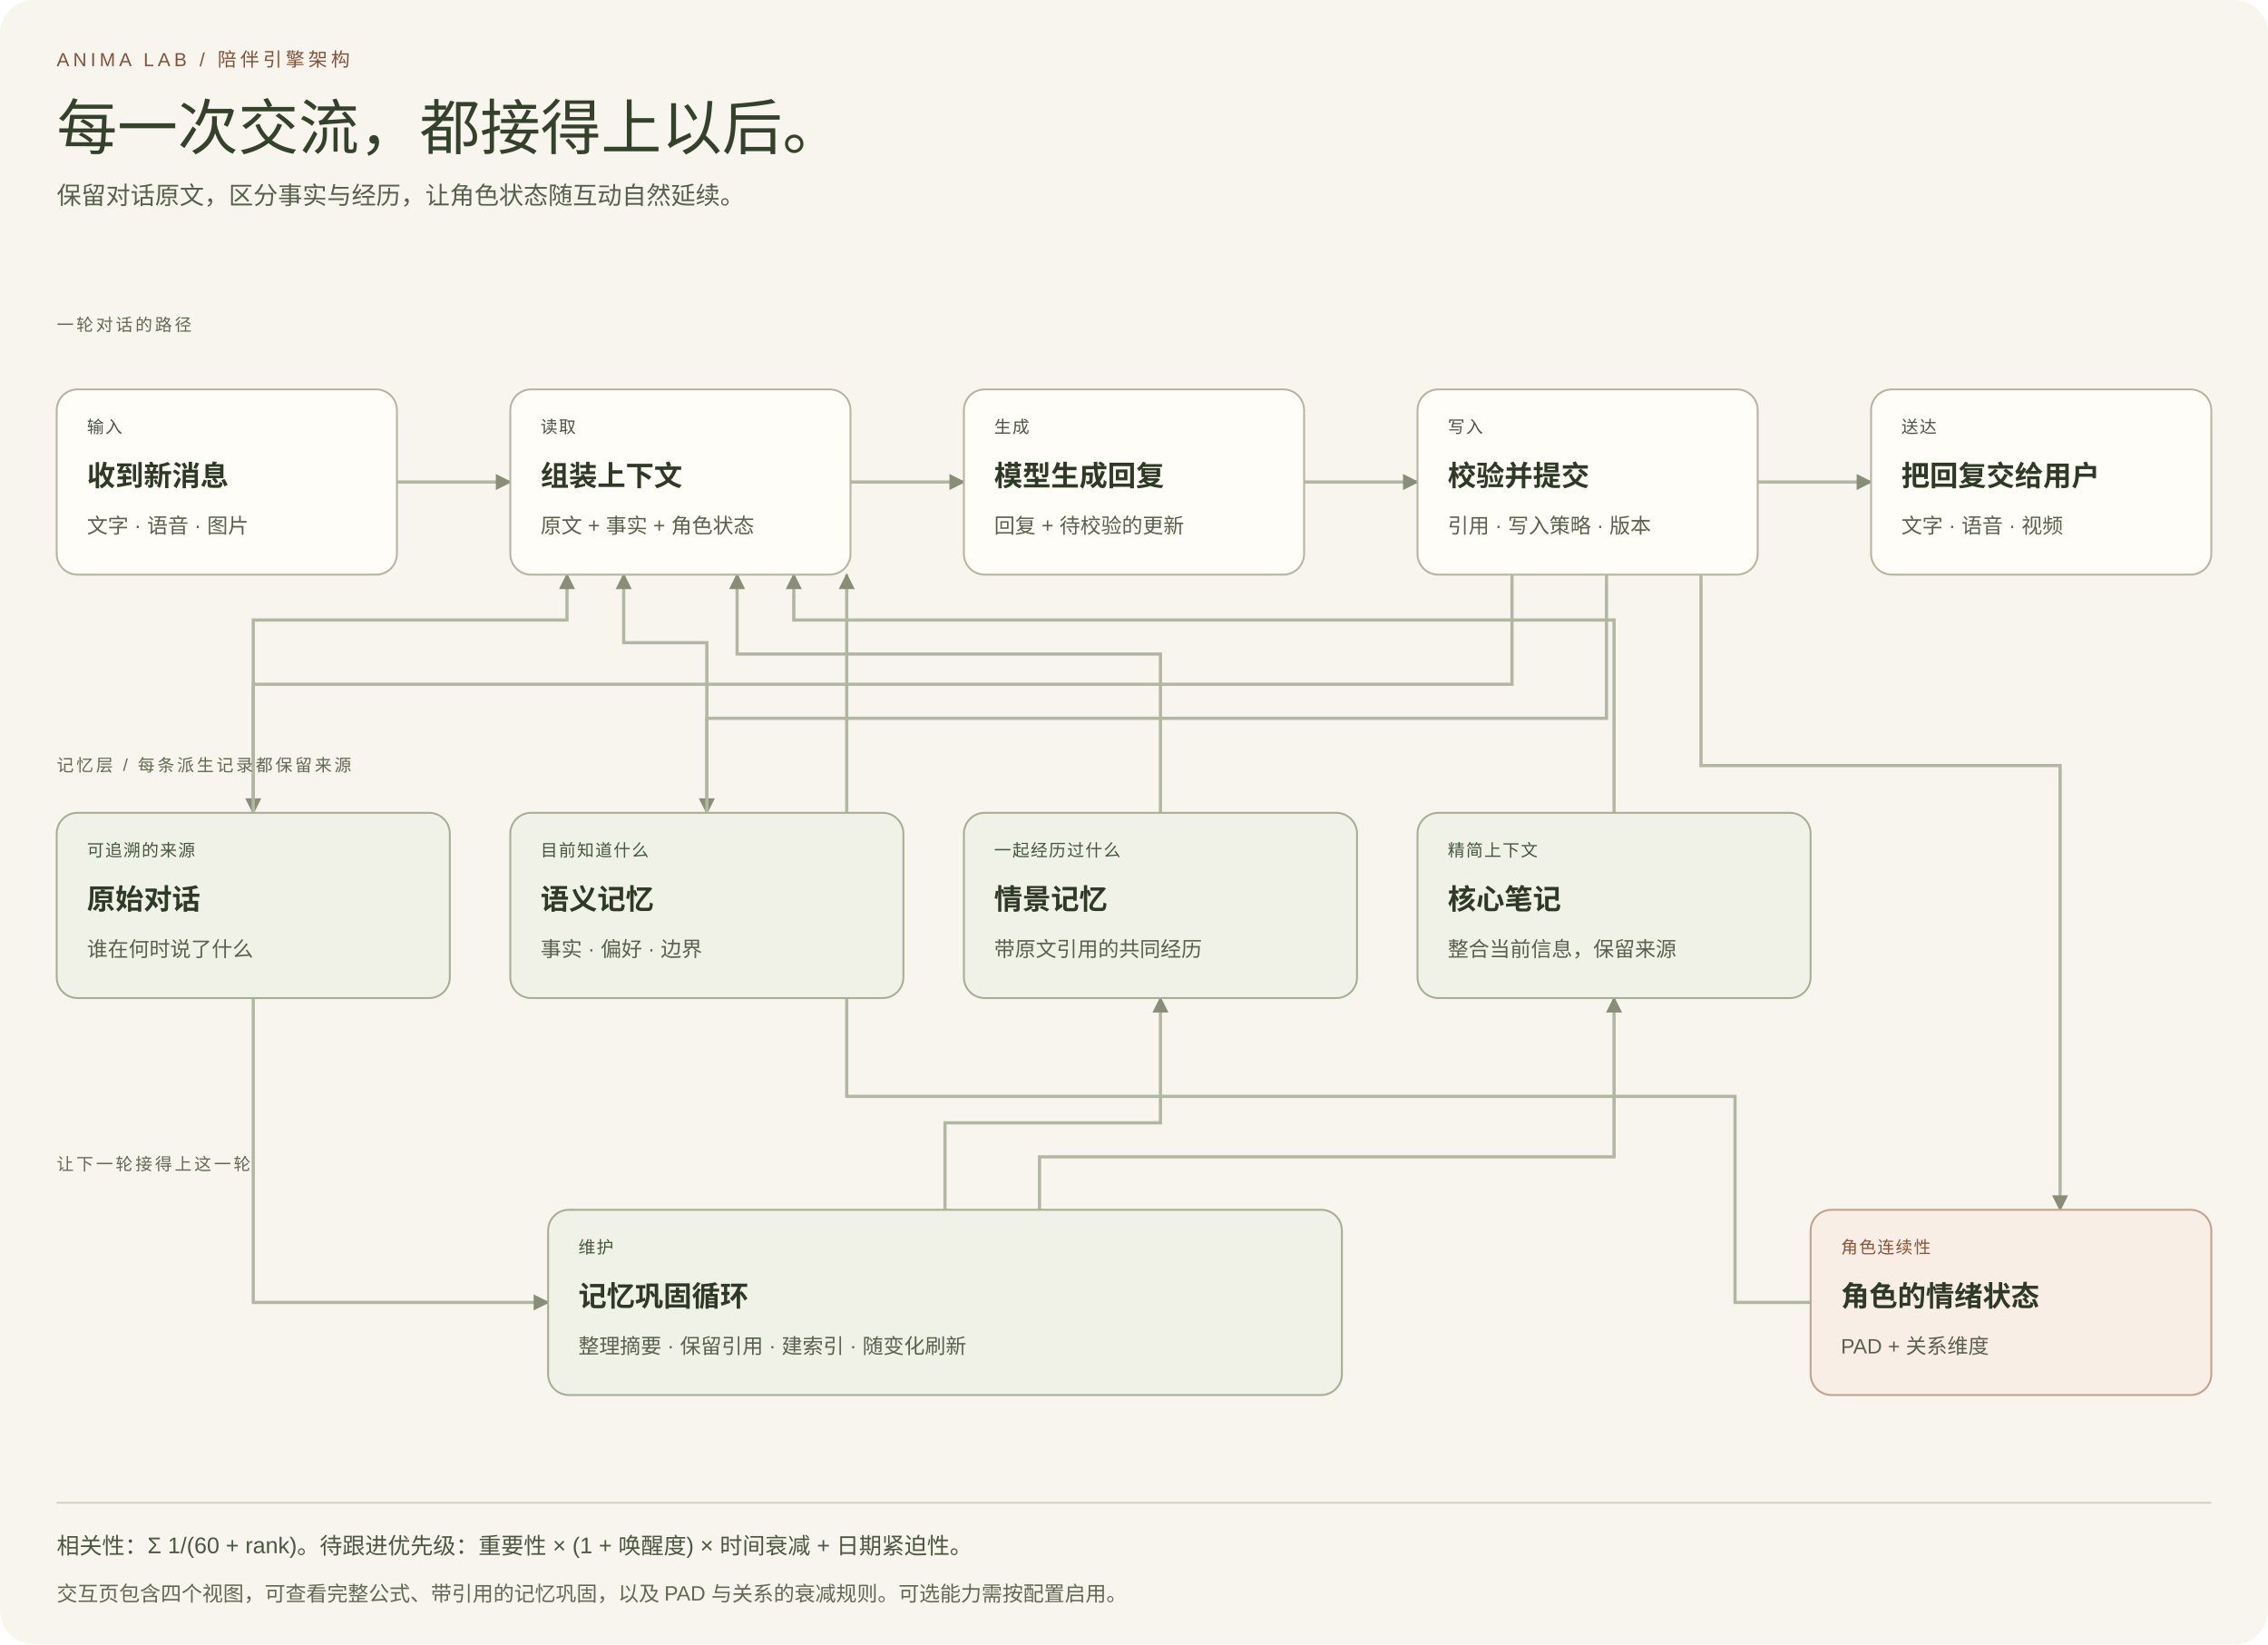
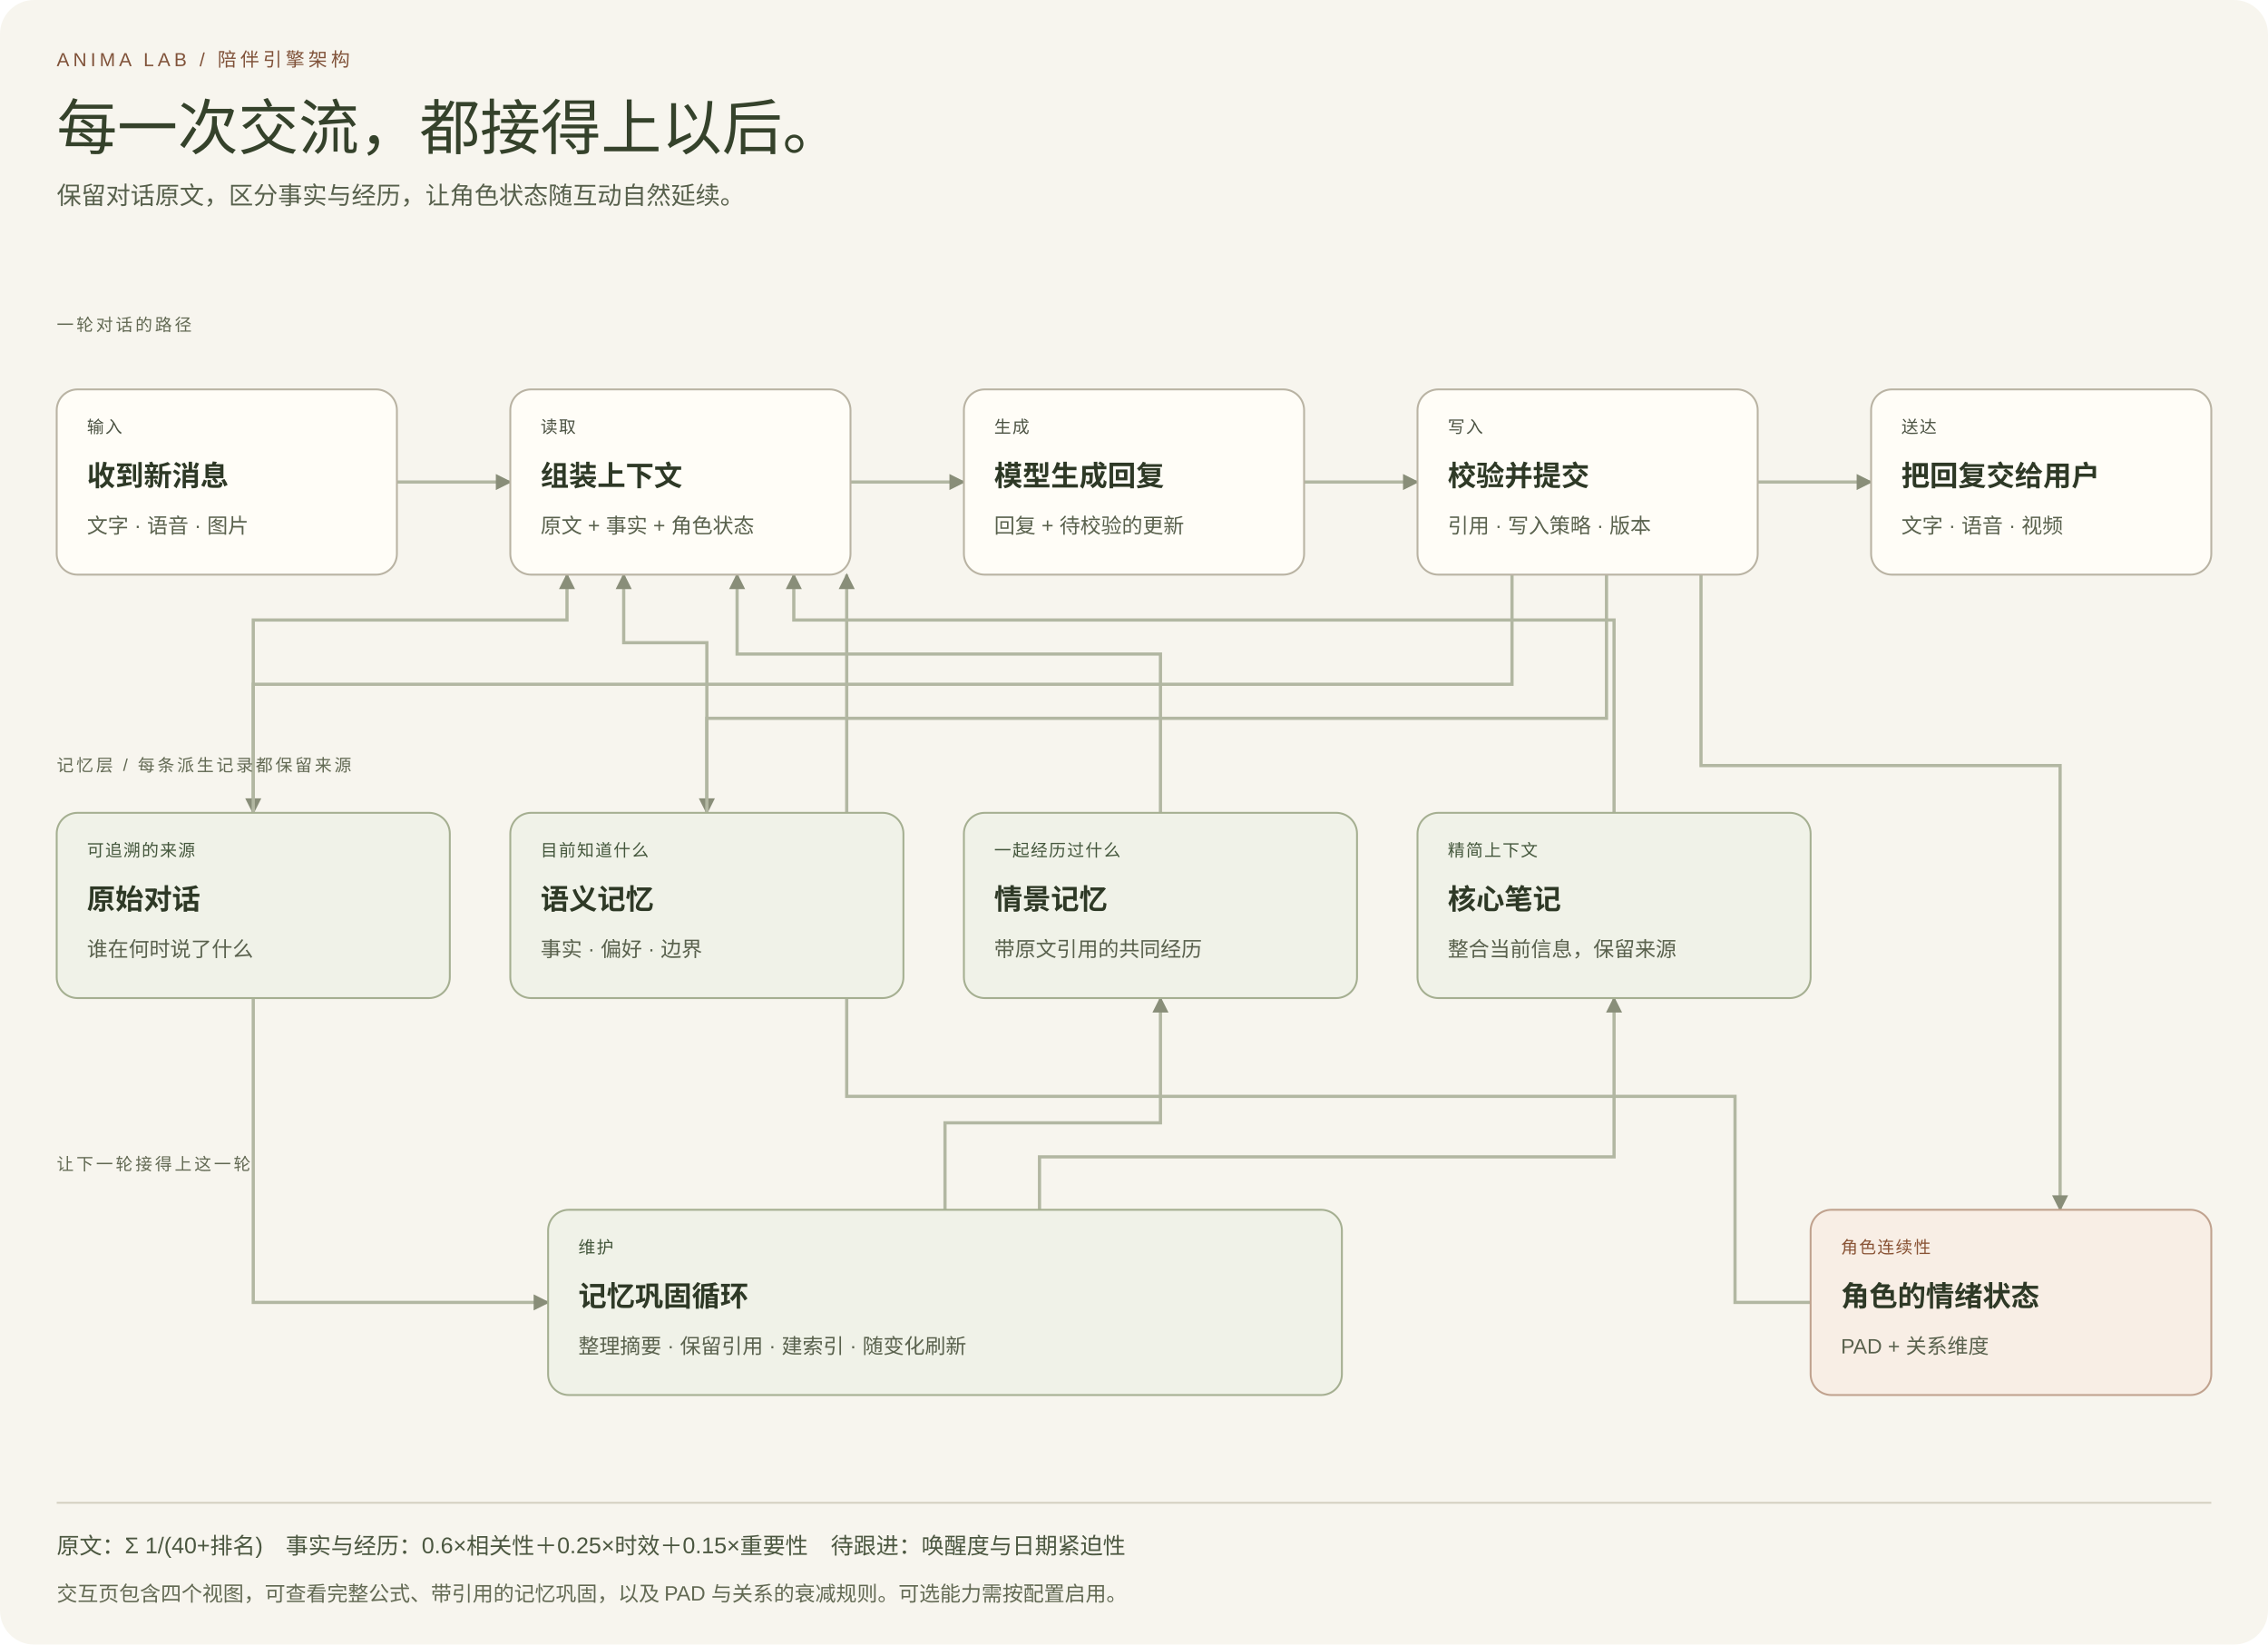
<svg xmlns="http://www.w3.org/2000/svg" width="1200" height="870" viewBox="0 0 1200 870" role="img" aria-labelledby="title desc" lang="zh-CN">
  <rect width="1200" height="870" rx="18" fill="#f7f5ee" />
  <style>text{font-family:Arial,"PingFang SC","Microsoft YaHei","Noto Sans CJK SC",sans-serif}.tag{font-size:8px;letter-spacing:.65px}.title{font-size:14px;font-weight:600;fill:#2e3926}.sub{font-size:9.5px;fill:#59614d}.tag{font-size:9px}.title{font-size:15px}.sub{font-size:11px}</style>
  <text x="30" y="35" font-size="10" letter-spacing="2" fill="#805239">ANIMA LAB / 陪伴引擎架构</text>
  <text x="30" y="79" font-size="32" fill="#35422b">每一次交流，都接得上以后。</text>
  <text x="30" y="108" font-size="13" fill="#57604c">保留对话原文，区分事实与经历，让角色状态随互动自然延续。</text>
  <defs>
    <marker id="arrow" viewBox="0 0 10 10" refX="9" refY="5" markerWidth="5" markerHeight="5" orient="auto">
      <path d="M0 0L10 5L0 10" fill="#898e79" />
    </marker>
  </defs>
  <g transform="translate(0,130)">
    <path d="M210 125H270" fill="none" stroke="#b2b7a2" stroke-width="1.7" marker-end="url(#arrow)" />
    <path d="M450 125H510" fill="none" stroke="#b2b7a2" stroke-width="1.7" marker-end="url(#arrow)" />
    <path d="M690 125H750" fill="none" stroke="#b2b7a2" stroke-width="1.7" marker-end="url(#arrow)" />
    <path d="M930 125H990" fill="none" stroke="#b2b7a2" stroke-width="1.7" marker-end="url(#arrow)" />
    <path d="M800 174V232H134V300" fill="none" stroke="#b2b7a2" stroke-width="1.7" marker-end="url(#arrow)" />
    <path d="M850 174V250H374V300" fill="none" stroke="#b2b7a2" stroke-width="1.7" marker-end="url(#arrow)" />
    <path d="M134 398V559H290" fill="none" stroke="#b2b7a2" stroke-width="1.7" marker-end="url(#arrow)" />
    <path d="M500 510V464H614V398" fill="none" stroke="#b2b7a2" stroke-width="1.7" marker-end="url(#arrow)" />
    <path d="M550 510V482H854V398" fill="none" stroke="#b2b7a2" stroke-width="1.7" marker-end="url(#arrow)" />
    <path d="M374 300V210H330V174" fill="none" stroke="#b2b7a2" stroke-width="1.7" marker-end="url(#arrow)" />
    <path d="M614 300V216H390V174" fill="none" stroke="#b2b7a2" stroke-width="1.7" marker-end="url(#arrow)" />
    <path d="M958 559H918V450H448V174" fill="none" stroke="#b2b7a2" stroke-width="1.7" marker-end="url(#arrow)" />
    <path d="M900 174V275H1090V510" fill="none" stroke="#b2b7a2" stroke-width="1.7" marker-end="url(#arrow)" />
    <path d="M134 300V198H300V174" fill="none" stroke="#b2b7a2" stroke-width="1.7" marker-end="url(#arrow)" />
    <path d="M854 300V198H420V174" fill="none" stroke="#b2b7a2" stroke-width="1.7" marker-end="url(#arrow)" />
    <rect x="30" y="76" width="180" height="98" rx="11" fill="#fffdf7" stroke="#b9b3a3" />
    <text x="46" y="99" class="tag" fill="#4c5343">输入</text>
    <text x="46" y="127" class="title" fill="#4c5343">收到新消息</text>
    <text x="46" y="152" class="sub" fill="#4c5343">文字 · 语音 · 图片</text>
    <rect x="270" y="76" width="180" height="98" rx="11" fill="#fffdf7" stroke="#b9b3a3" />
    <text x="286" y="99" class="tag" fill="#4c5343">读取</text>
    <text x="286" y="127" class="title" fill="#4c5343">组装上下文</text>
    <text x="286" y="152" class="sub" fill="#4c5343">原文 + 事实 + 角色状态</text>
    <rect x="510" y="76" width="180" height="98" rx="11" fill="#fffdf7" stroke="#b9b3a3" />
    <text x="526" y="99" class="tag" fill="#4c5343">生成</text>
    <text x="526" y="127" class="title" fill="#4c5343">模型生成回复</text>
    <text x="526" y="152" class="sub" fill="#4c5343">回复 + 待校验的更新</text>
    <rect x="750" y="76" width="180" height="98" rx="11" fill="#fffdf7" stroke="#b9b3a3" />
    <text x="766" y="99" class="tag" fill="#4c5343">写入</text>
    <text x="766" y="127" class="title" fill="#4c5343">校验并提交</text>
    <text x="766" y="152" class="sub" fill="#4c5343">引用 · 写入策略 · 版本</text>
    <rect x="990" y="76" width="180" height="98" rx="11" fill="#fffdf7" stroke="#b9b3a3" />
    <text x="1006" y="99" class="tag" fill="#4c5343">送达</text>
    <text x="1006" y="127" class="title" fill="#4c5343">把回复交给用户</text>
    <text x="1006" y="152" class="sub" fill="#4c5343">文字 · 语音 · 视频</text>
    <rect x="30" y="300" width="208" height="98" rx="11" fill="#f0f2e8" stroke="#a5af91" />
    <text x="46" y="323" class="tag" fill="#44573c">可追溯的来源</text>
    <text x="46" y="351" class="title" fill="#44573c">原始对话</text>
    <text x="46" y="376" class="sub" fill="#44573c">谁在何时说了什么</text>
    <rect x="270" y="300" width="208" height="98" rx="11" fill="#f0f2e8" stroke="#a5af91" />
    <text x="286" y="323" class="tag" fill="#44573c">目前知道什么</text>
    <text x="286" y="351" class="title" fill="#44573c">语义记忆</text>
    <text x="286" y="376" class="sub" fill="#44573c">事实 · 偏好 · 边界</text>
    <rect x="510" y="300" width="208" height="98" rx="11" fill="#f0f2e8" stroke="#a5af91" />
    <text x="526" y="323" class="tag" fill="#44573c">一起经历过什么</text>
    <text x="526" y="351" class="title" fill="#44573c">情景记忆</text>
    <text x="526" y="376" class="sub" fill="#44573c">带原文引用的共同经历</text>
    <rect x="750" y="300" width="208" height="98" rx="11" fill="#f0f2e8" stroke="#a5af91" />
    <text x="766" y="323" class="tag" fill="#44573c">精简上下文</text>
    <text x="766" y="351" class="title" fill="#44573c">核心笔记</text>
    <text x="766" y="376" class="sub" fill="#44573c">整合当前信息，保留来源</text>
    <rect x="958" y="510" width="212" height="98" rx="11" fill="#f8eee5" stroke="#c0a28e" />
    <text x="974" y="533" class="tag" fill="#895335">角色连续性</text>
    <text x="974" y="561" class="title" fill="#895335">角色的情绪状态</text>
    <text x="974" y="586" class="sub" fill="#895335">PAD + 关系维度</text>
    <rect x="290" y="510" width="420" height="98" rx="11" fill="#f0f2e8" stroke="#a5af91" />
    <text x="306" y="533" class="tag" fill="#44573c">维护</text>
    <text x="306" y="561" class="title" fill="#44573c">记忆巩固循环</text>
    <text x="306" y="586" class="sub" fill="#44573c">整理摘要 · 保留引用 · 建索引 · 随变化刷新</text>
    <text x="30" y="45" font-size="9" letter-spacing="1.4" fill="#626953">一轮对话的路径</text>
    <text x="30" y="278" font-size="9" letter-spacing="1.4" fill="#626953">记忆层 / 每条派生记录都保留来源</text>
    <text x="30" y="489" font-size="9" letter-spacing="1.4" fill="#626953">让下一轮接得上这一轮</text>
  </g>
  <path d="M30 795H1170" stroke="#d5d1c2" />
-   <text x="30" y="822" font-size="12" fill="#4b5740">相关性：Σ 1/(60 + rank)。待跟进优先级：重要性 × (1 + 唤醒度) × 时间衰减 + 日期紧迫性。</text>
+   <text x="30" y="822" font-size="12" fill="#4b5740">原文：Σ 1/(40+排名)　事实与经历：0.6×相关性＋0.25×时效＋0.15×重要性　待跟进：唤醒度与日期紧迫性</text>
  <text x="30" y="847" font-size="11" fill="#626953">交互页包含四个视图，可查看完整公式、带引用的记忆巩固，以及 PAD 与关系的衰减规则。可选能力需按配置启用。</text>
</svg>
